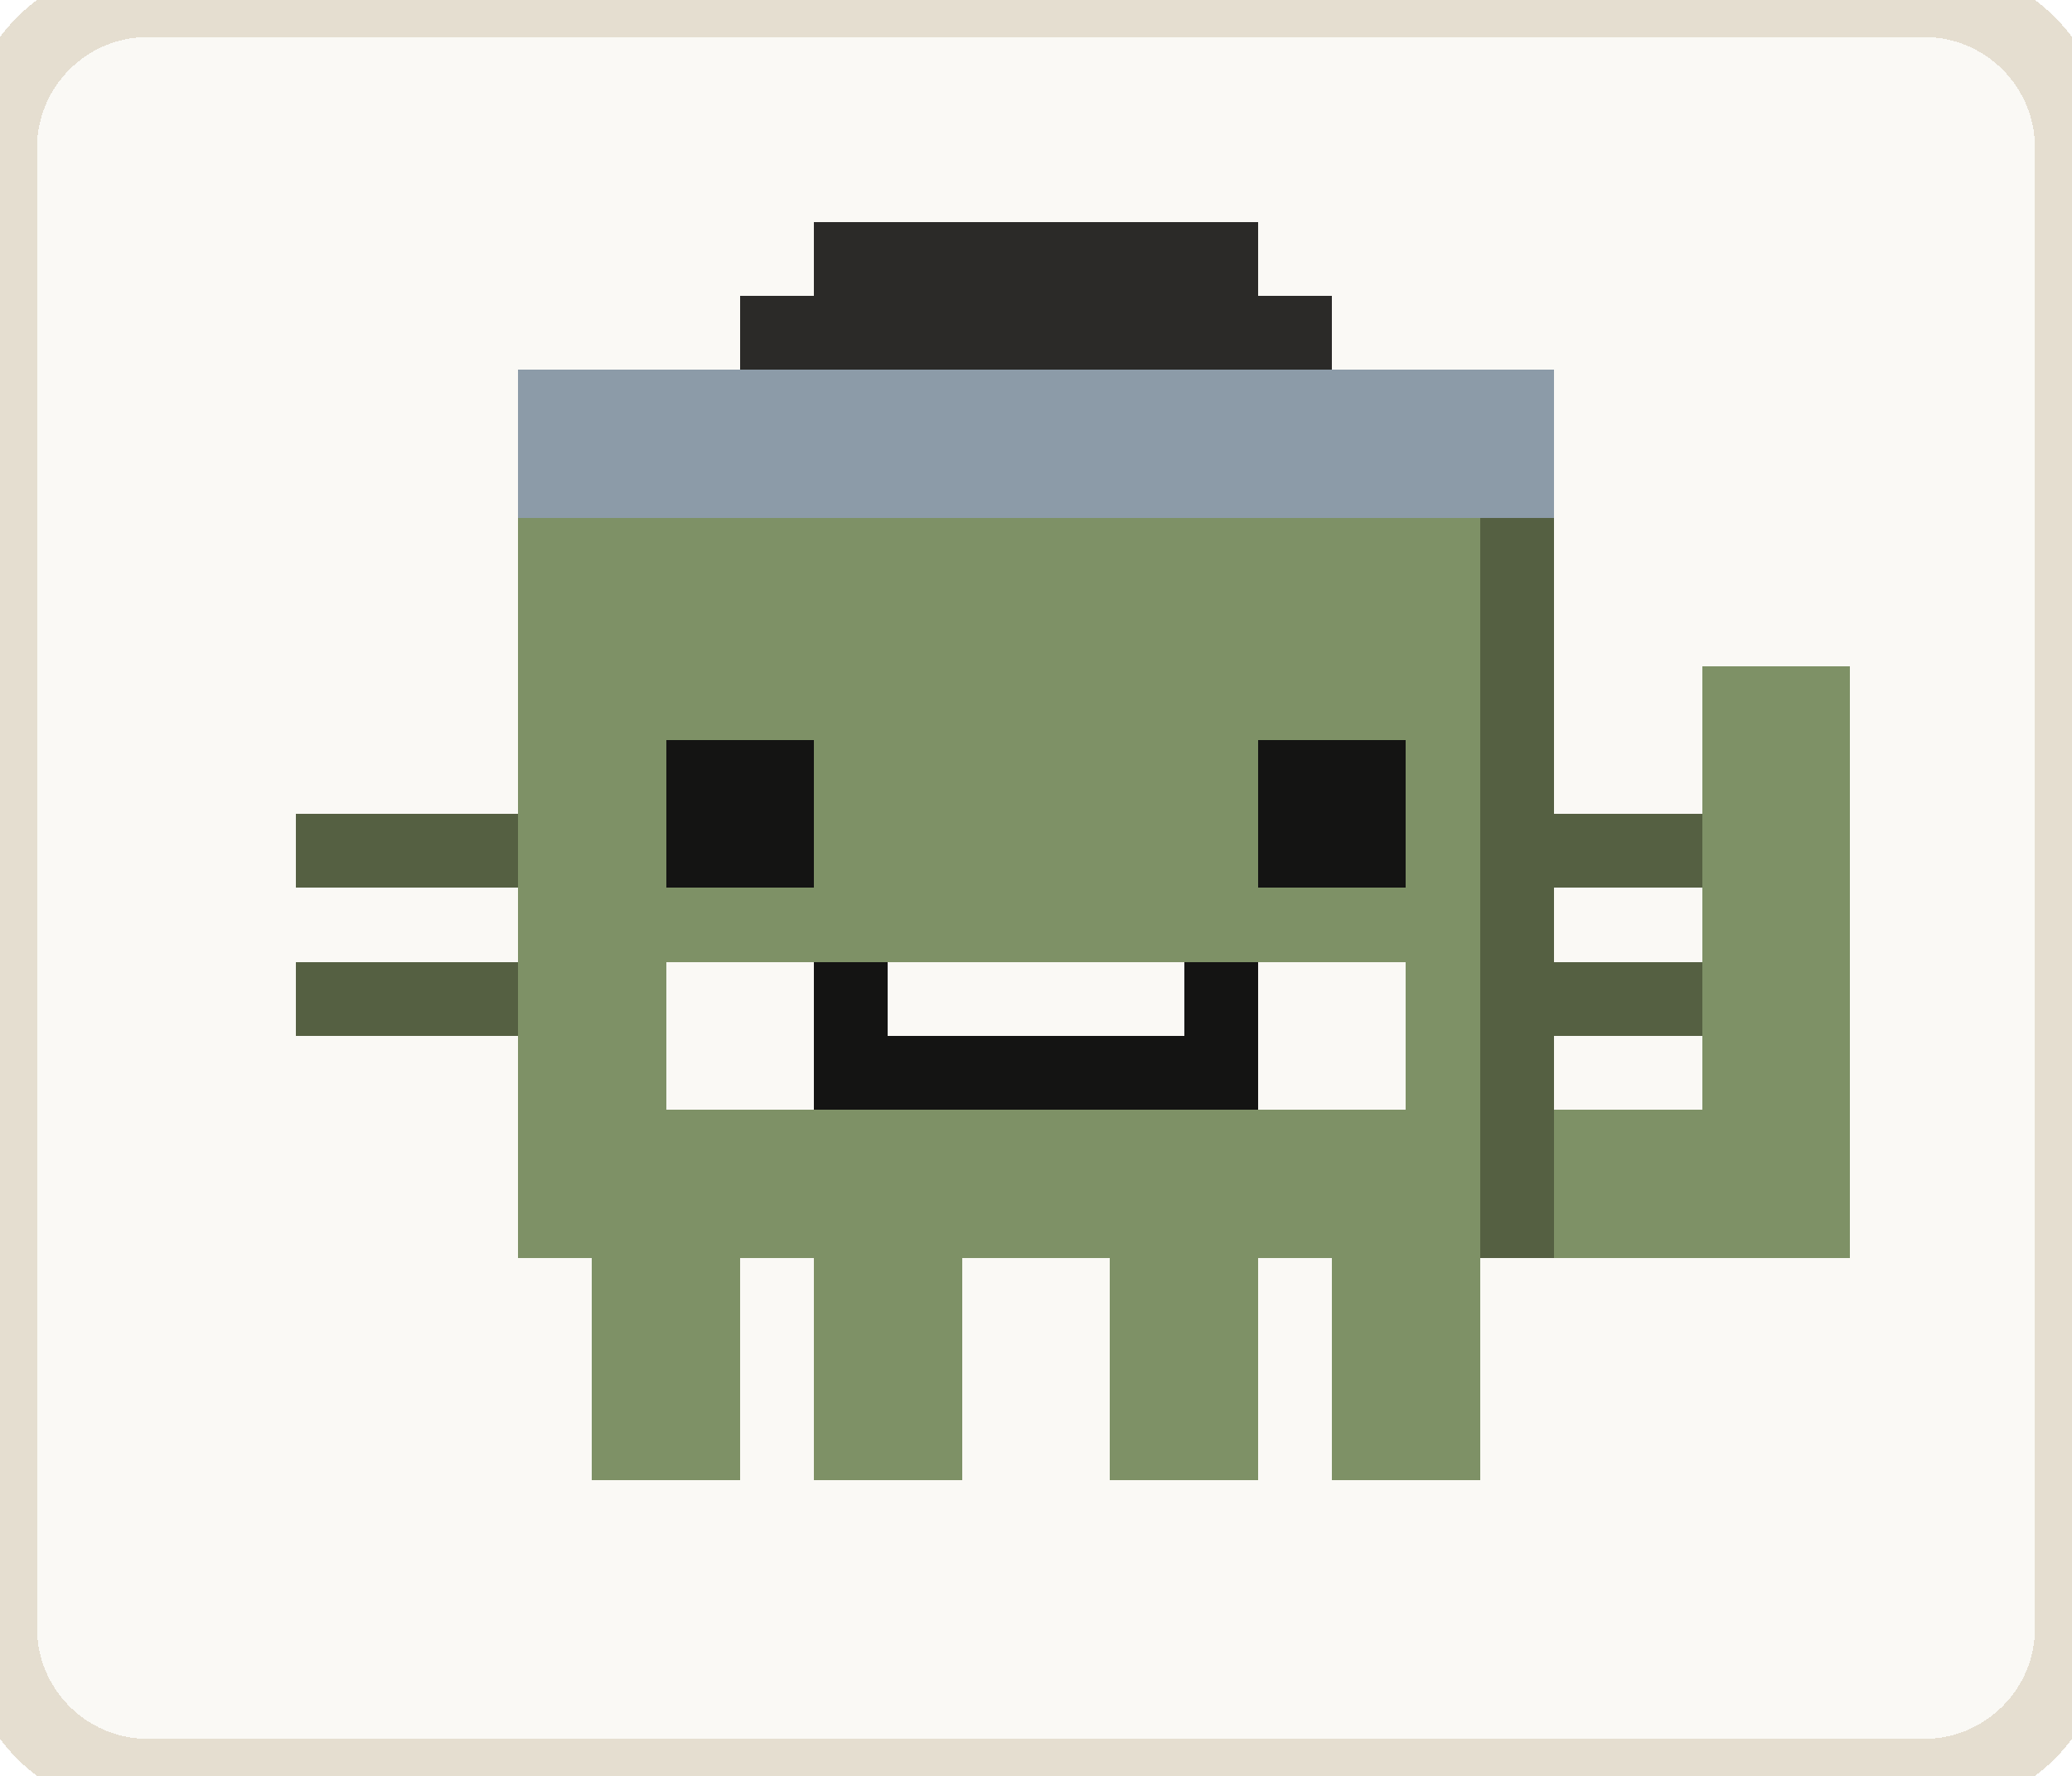
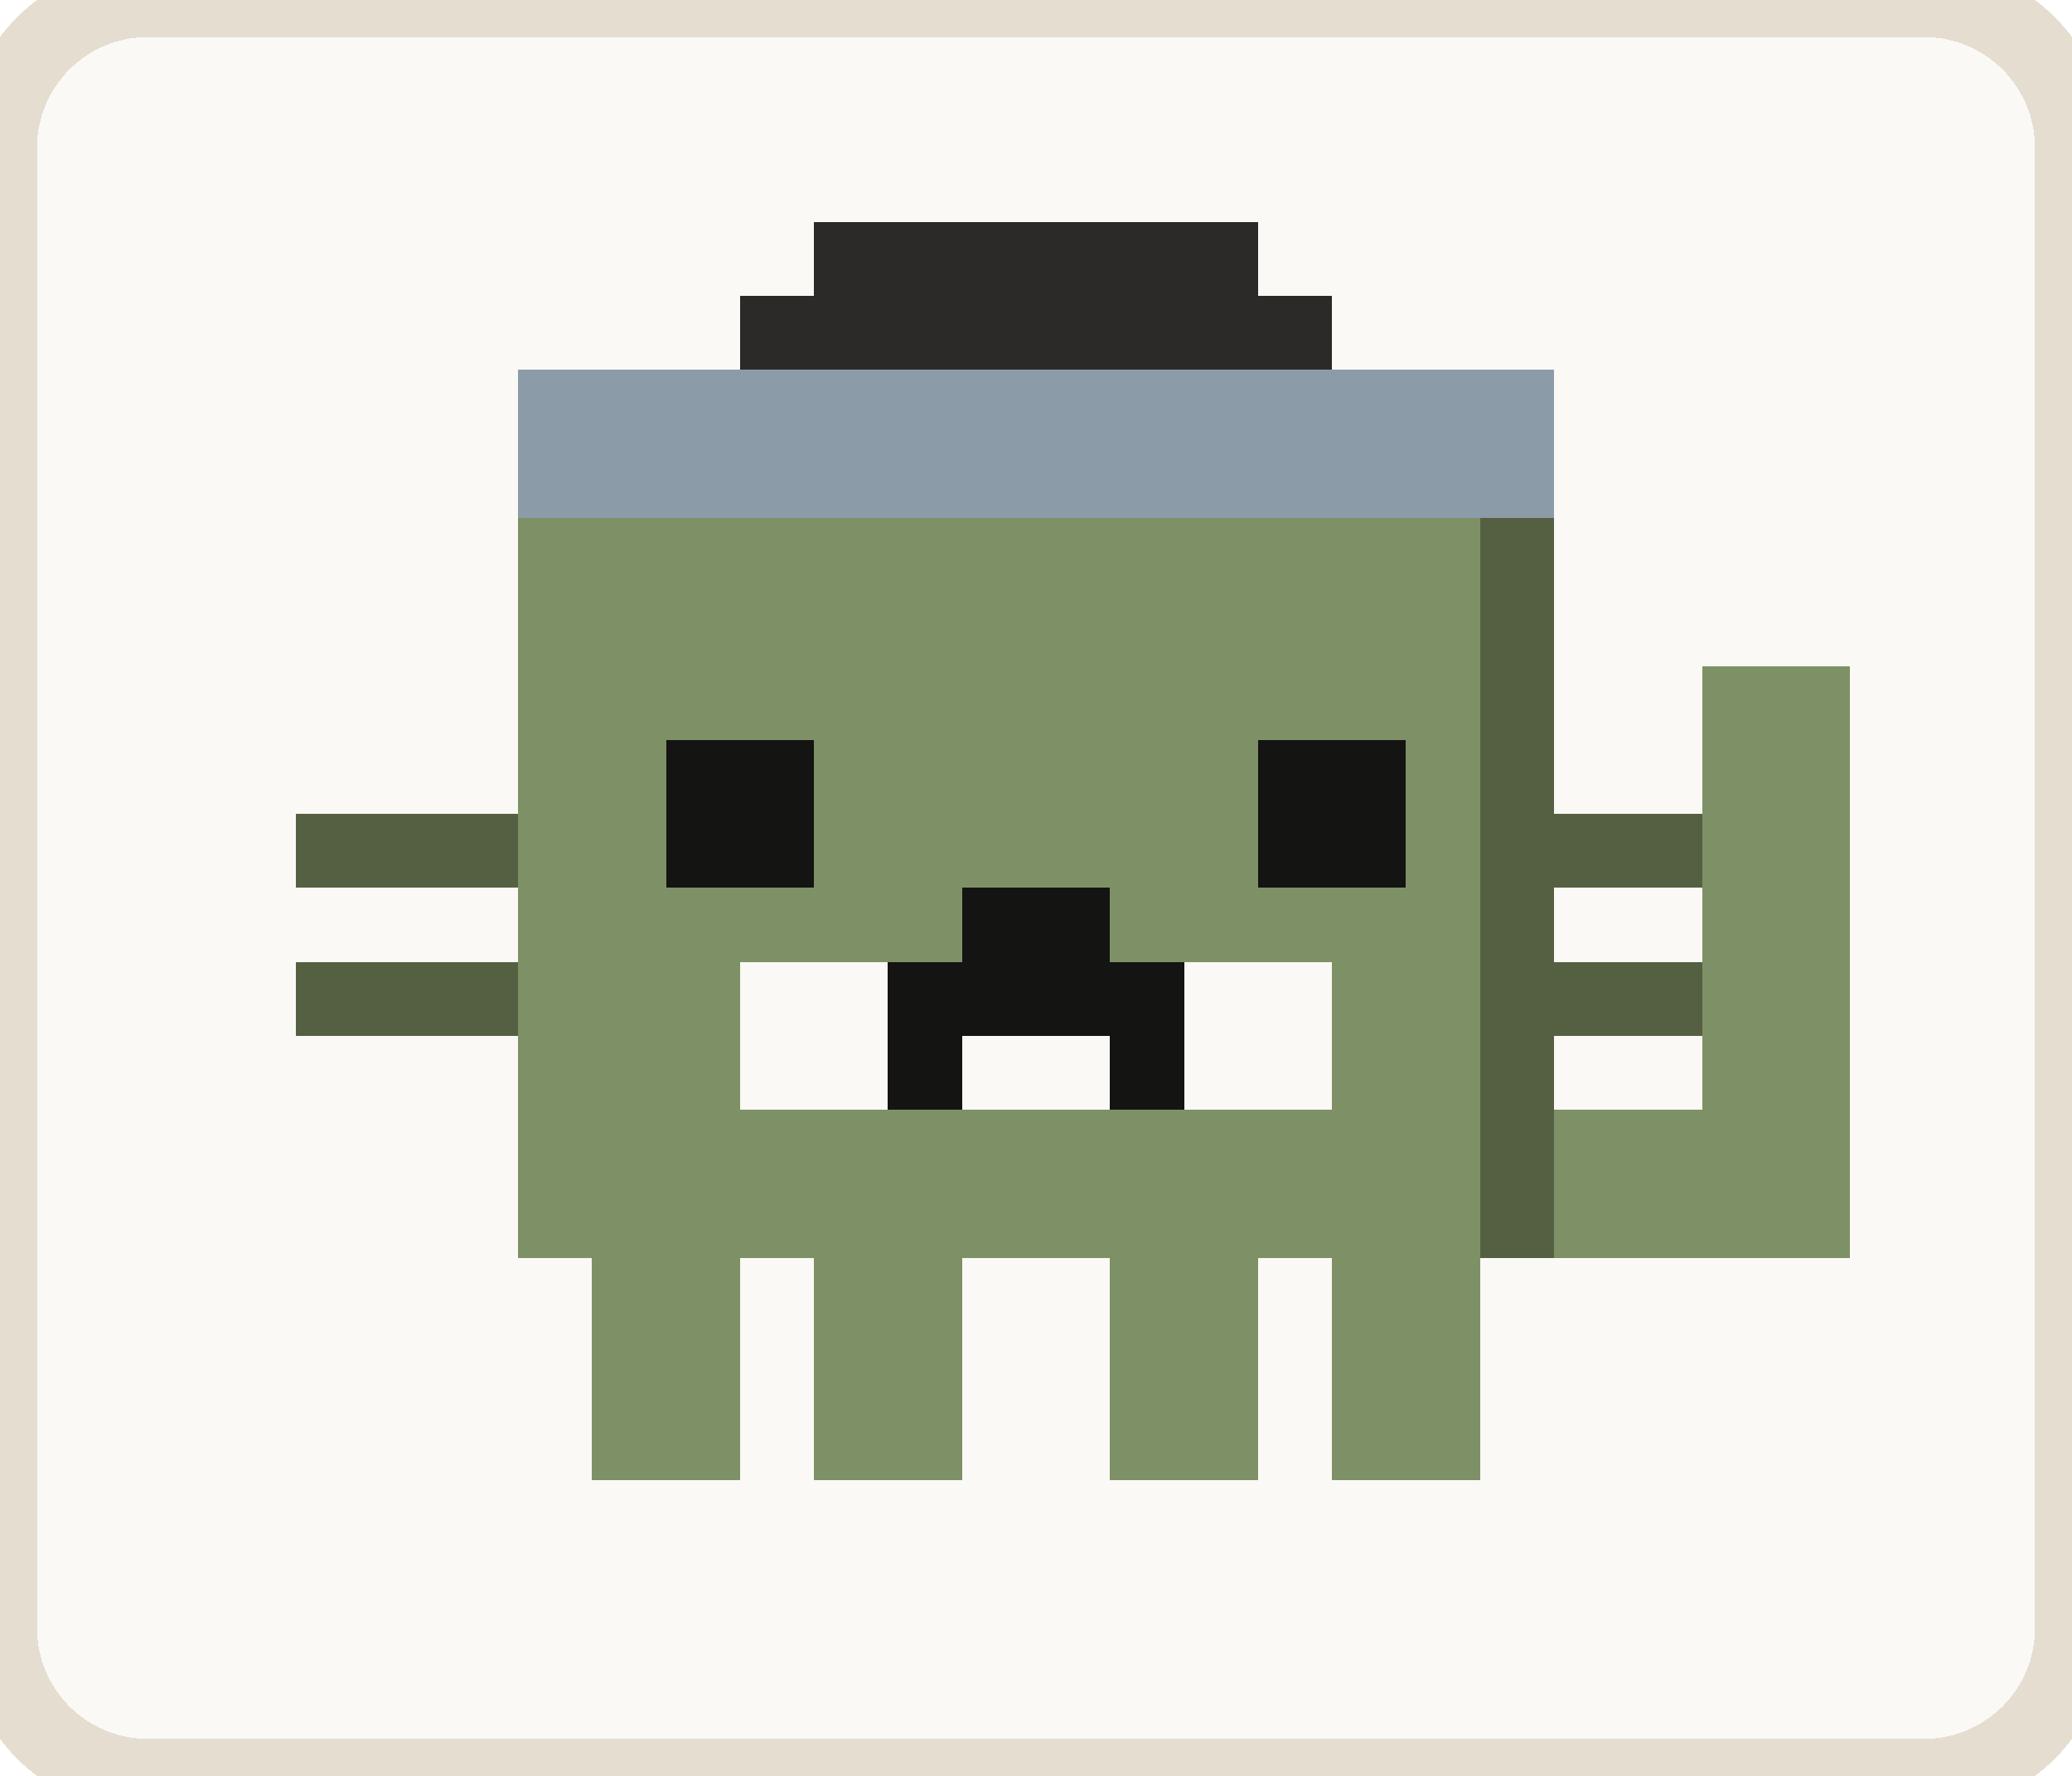
<svg xmlns="http://www.w3.org/2000/svg" viewBox="0 0 28 24" width="224" height="192" shape-rendering="crispEdges" role="img" aria-label="Кот-ревьюер: Оставляет комментарии, с которыми не поспоришь">
  <rect width="28" height="24" rx="2" fill="#FAF9F5" stroke="#E5DED0" />
  <g transform="translate(2 2)">
    <g class="cat-tail">
      <rect x="21" y="7" width="2" height="1" fill="#7E9166" />
      <rect x="21" y="8" width="2" height="1" fill="#7E9166" />
      <rect x="21" y="9" width="2" height="1" fill="#7E9166" />
      <rect x="21" y="10" width="2" height="1" fill="#7E9166" />
      <rect x="21" y="11" width="2" height="1" fill="#7E9166" />
      <rect x="21" y="12" width="2" height="1" fill="#7E9166" />
      <rect x="19" y="13" width="4" height="1" fill="#7E9166" />
      <rect x="19" y="14" width="4" height="1" fill="#7E9166" />
    </g>
    <g class="cat-body">
      <rect x="5" y="3" width="2" height="1" fill="#7E9166" />
      <rect x="17" y="3" width="2" height="1" fill="#7E9166" />
      <rect x="5" y="4" width="2" height="1" fill="#7E9166" />
      <rect x="17" y="4" width="2" height="1" fill="#7E9166" />
      <rect x="5" y="5" width="13" height="1" fill="#7E9166" />
      <rect x="18" y="5" width="1" height="1" fill="#556042" />
      <rect x="5" y="6" width="13" height="1" fill="#7E9166" />
      <rect x="18" y="6" width="1" height="1" fill="#556042" />
      <rect x="5" y="7" width="13" height="1" fill="#7E9166" />
      <rect x="18" y="7" width="1" height="1" fill="#556042" />
      <rect x="5" y="8" width="13" height="1" fill="#7E9166" />
      <rect x="18" y="8" width="1" height="1" fill="#556042" />
      <rect x="2" y="9" width="3" height="1" fill="#556042" />
      <rect x="5" y="9" width="13" height="1" fill="#7E9166" />
      <rect x="18" y="9" width="3" height="1" fill="#556042" />
-       <rect x="5" y="10" width="13" height="1" fill="#7E9166" />
+       <rect x="5" y="10" width="6" height="1" fill="#7E9166" />
+       <rect x="11" y="10" width="2" height="1" fill="#141413" />
+       <rect x="13" y="10" width="5" height="1" fill="#7E9166" />
      <rect x="18" y="10" width="1" height="1" fill="#556042" />
      <rect x="2" y="11" width="3" height="1" fill="#556042" />
-       <rect x="5" y="11" width="2" height="1" fill="#7E9166" />
-       <rect x="7" y="11" width="2" height="1" fill="#FAF9F5" />
-       <rect x="9" y="11" width="1" height="1" fill="#141413" />
-       <rect x="10" y="11" width="4" height="1" fill="#FAF9F5" />
-       <rect x="14" y="11" width="1" height="1" fill="#141413" />
-       <rect x="15" y="11" width="2" height="1" fill="#FAF9F5" />
-       <rect x="17" y="11" width="1" height="1" fill="#7E9166" />
+       <rect x="5" y="11" width="3" height="1" fill="#7E9166" />
+       <rect x="8" y="11" width="2" height="1" fill="#FAF9F5" />
+       <rect x="10" y="11" width="4" height="1" fill="#7E9166" />
+       <rect x="14" y="11" width="2" height="1" fill="#FAF9F5" />
+       <rect x="16" y="11" width="2" height="1" fill="#7E9166" />
      <rect x="18" y="11" width="3" height="1" fill="#556042" />
-       <rect x="5" y="12" width="2" height="1" fill="#7E9166" />
-       <rect x="7" y="12" width="2" height="1" fill="#FAF9F5" />
-       <rect x="9" y="12" width="6" height="1" fill="#141413" />
-       <rect x="15" y="12" width="2" height="1" fill="#FAF9F5" />
-       <rect x="17" y="12" width="1" height="1" fill="#7E9166" />
+       <rect x="5" y="12" width="3" height="1" fill="#7E9166" />
+       <rect x="8" y="12" width="2" height="1" fill="#FAF9F5" />
+       <rect x="10" y="12" width="4" height="1" fill="#7E9166" />
+       <rect x="14" y="12" width="2" height="1" fill="#FAF9F5" />
+       <rect x="16" y="12" width="2" height="1" fill="#7E9166" />
      <rect x="18" y="12" width="1" height="1" fill="#556042" />
      <rect x="5" y="13" width="13" height="1" fill="#7E9166" />
      <rect x="18" y="13" width="1" height="1" fill="#556042" />
      <rect x="5" y="14" width="13" height="1" fill="#7E9166" />
      <rect x="18" y="14" width="1" height="1" fill="#556042" />
      <rect x="6" y="15" width="2" height="1" fill="#7E9166" />
      <rect x="9" y="15" width="2" height="1" fill="#7E9166" />
      <rect x="13" y="15" width="2" height="1" fill="#7E9166" />
      <rect x="16" y="15" width="2" height="1" fill="#7E9166" />
      <rect x="6" y="16" width="2" height="1" fill="#7E9166" />
      <rect x="9" y="16" width="2" height="1" fill="#7E9166" />
      <rect x="13" y="16" width="2" height="1" fill="#7E9166" />
      <rect x="16" y="16" width="2" height="1" fill="#7E9166" />
      <rect x="6" y="17" width="2" height="1" fill="#7E9166" />
      <rect x="9" y="17" width="2" height="1" fill="#7E9166" />
      <rect x="13" y="17" width="2" height="1" fill="#7E9166" />
      <rect x="16" y="17" width="2" height="1" fill="#7E9166" />
    </g>
    <g class="cat-eyes">
      <rect x="7" y="8" width="2" height="1" fill="#141413" />
      <rect x="15" y="8" width="2" height="1" fill="#141413" />
      <rect x="7" y="9" width="2" height="1" fill="#141413" />
      <rect x="15" y="9" width="2" height="1" fill="#141413" />
    </g>
    <g class="cat-eyes-shut">
      <rect x="7" y="9" width="2" height="1" fill="#141413" />
      <rect x="15" y="9" width="2" height="1" fill="#141413" />
    </g>
+     <g class="cat-mouth">
+       <rect x="10" y="12" width="4" height="1" fill="#141413" />
+     </g>
+     <g class="cat-mouth-open">
+       <rect x="10" y="11" width="4" height="1" fill="#141413" />
+       <rect x="10" y="12" width="1" height="1" fill="#141413" />
+       <rect x="11" y="12" width="2" height="1" fill="#FAF9F5" />
+       <rect x="13" y="12" width="1" height="1" fill="#141413" />
+     </g>
    <g class="cat-hat">
      <rect x="9" y="1" width="6" height="1" fill="#2B2A28" />
      <rect x="8" y="2" width="8" height="1" fill="#2B2A28" />
      <rect x="5" y="3" width="14" height="1" fill="#8C9BA8" />
      <rect x="5" y="4" width="14" height="1" fill="#8C9BA8" />
    </g>
  </g>
</svg>
